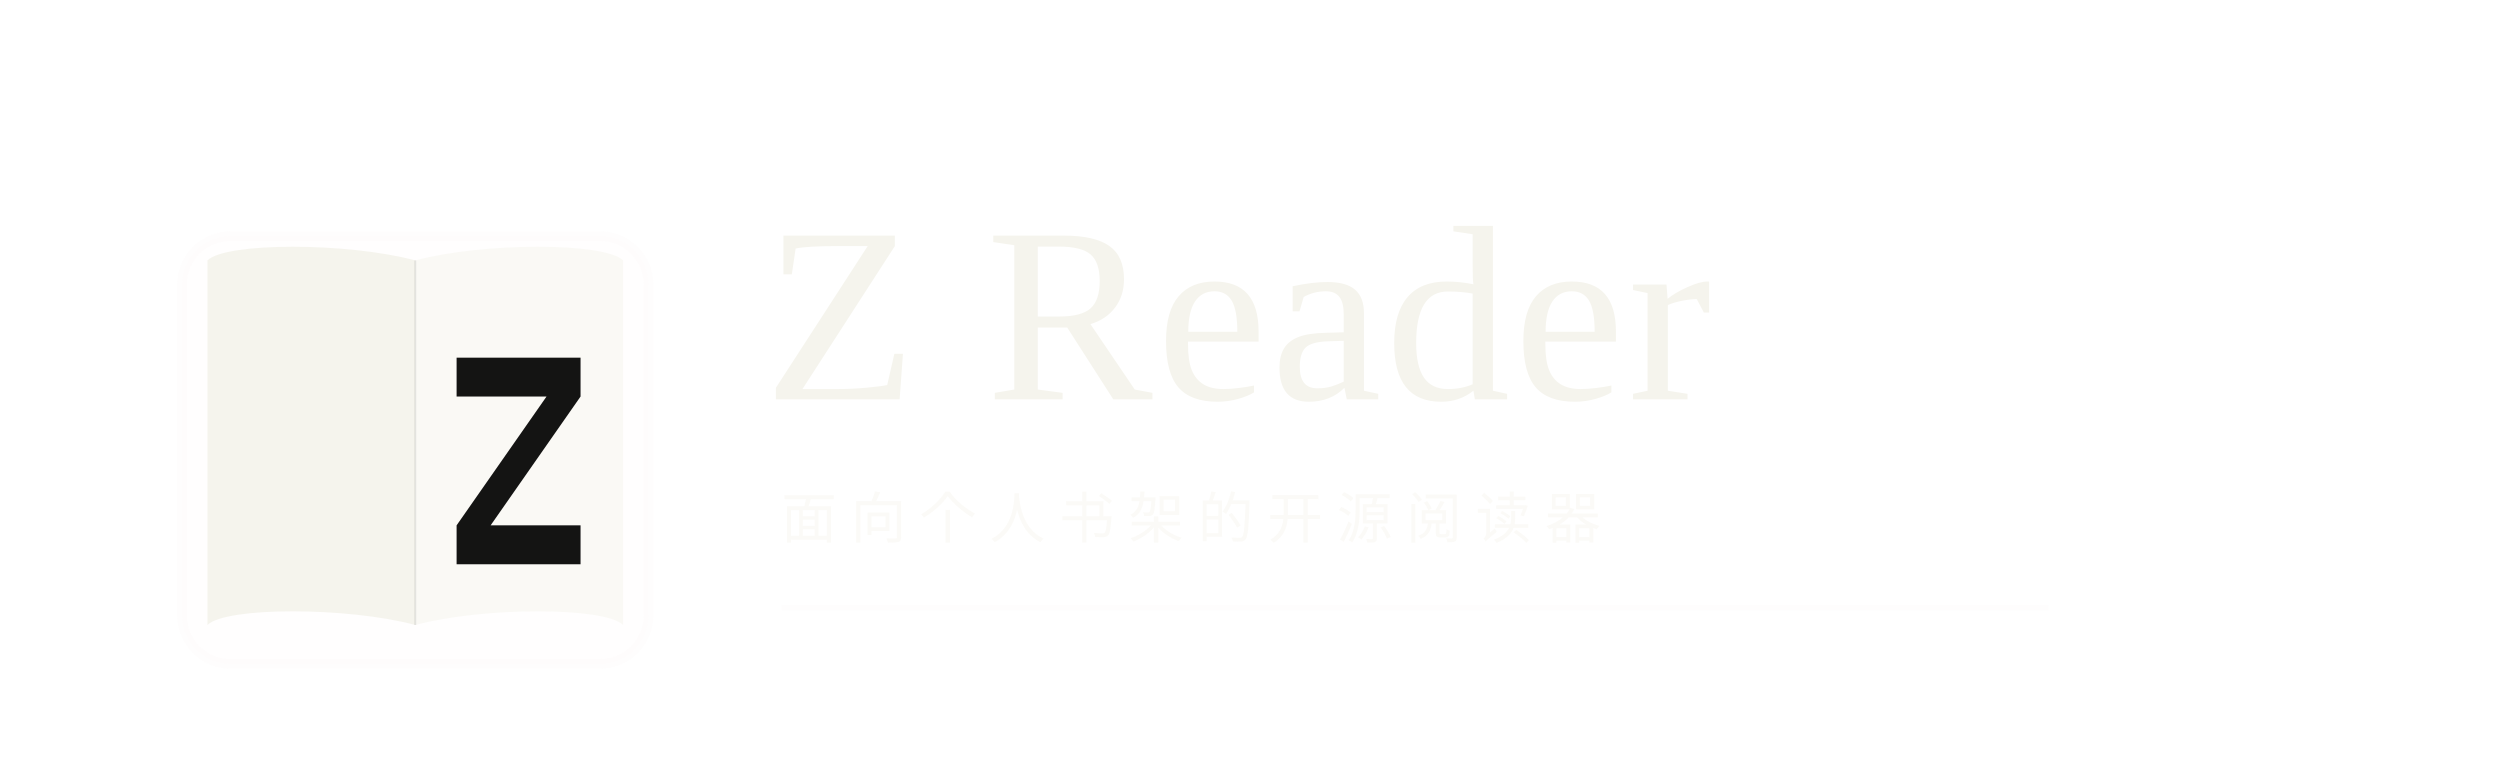
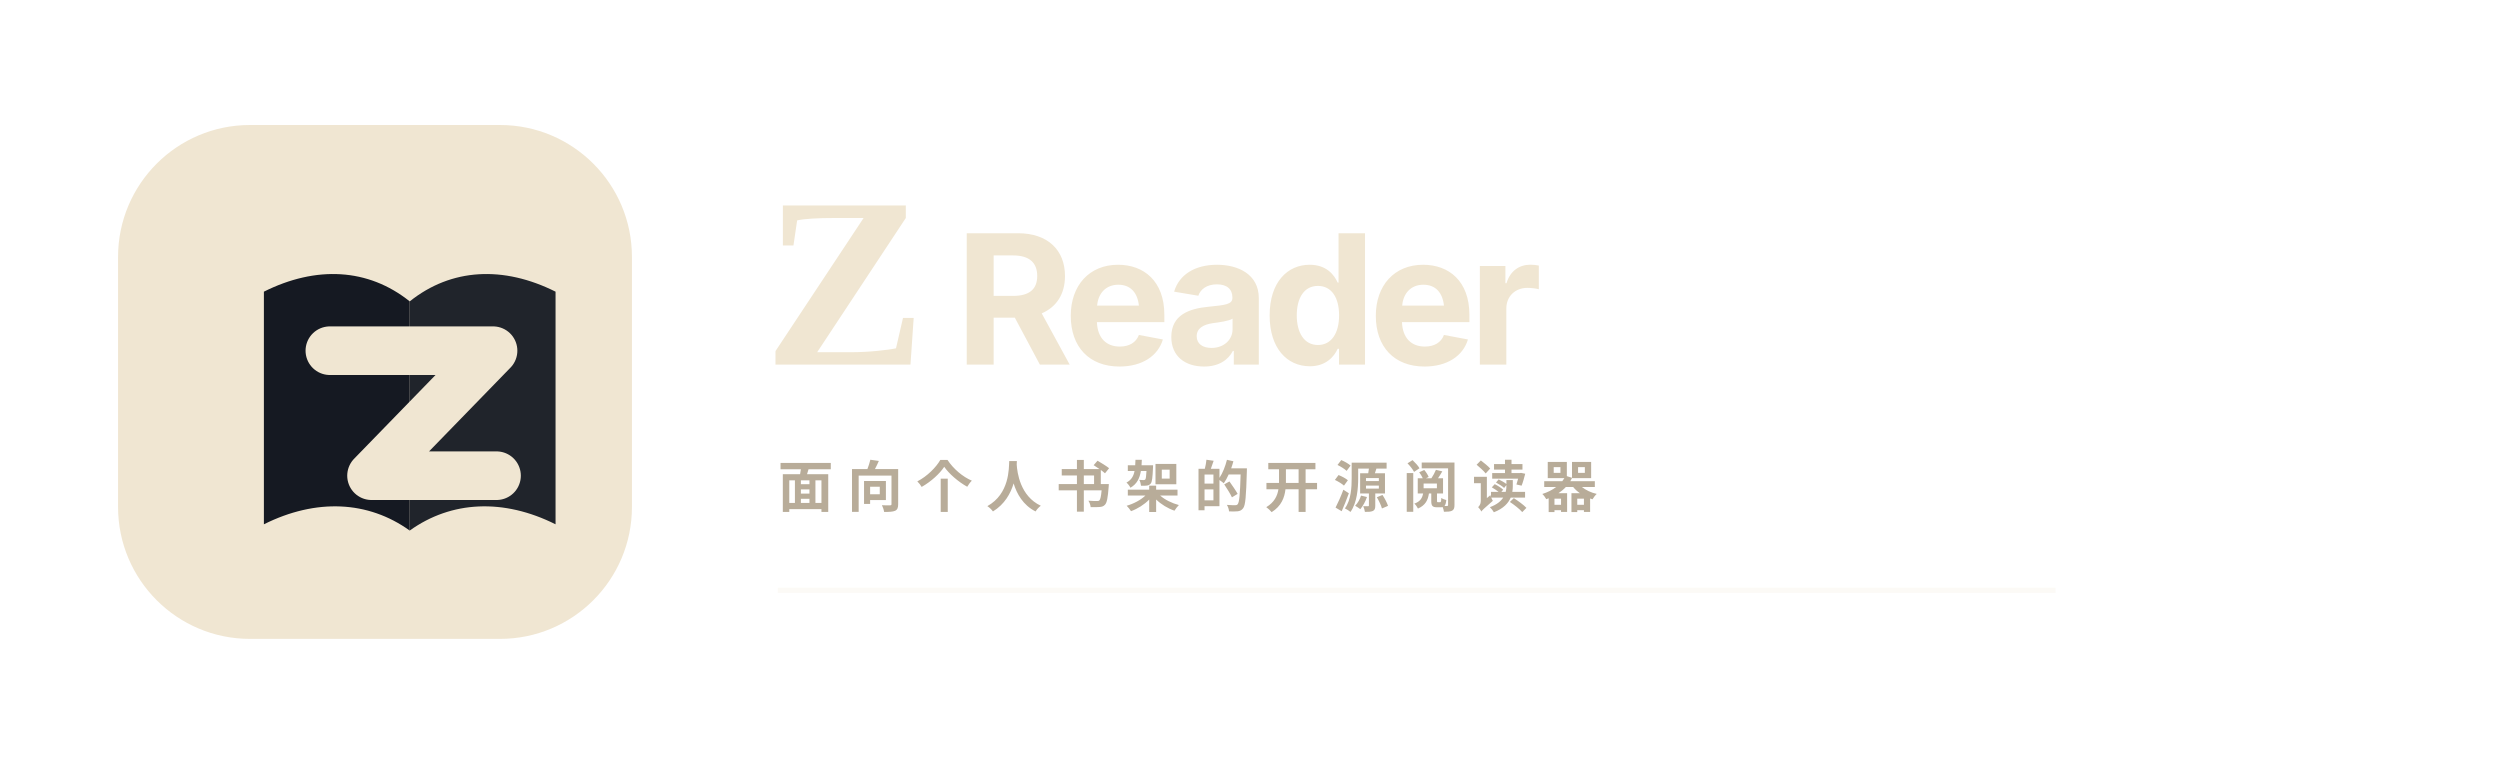
<svg xmlns="http://www.w3.org/2000/svg" viewBox="0 0 720 220" fill="none">
-   <g transform="translate(30, 40) scale(0.35)">
-     <rect x="64" y="80" width="384" height="352" rx="40" fill="#faf9f5" fill-opacity="0.1" />
-     <rect x="64" y="80" width="384" height="352" rx="40" stroke="#faf9f5" stroke-width="8" stroke-opacity="0.2" />
-     <path d="M256 100C200 85 100 85 85 100V400C100 385 200 385 256 400V100Z" fill="#f5f4ed" />
-     <path d="M256 100C312 85 412 85 427 100V400C412 385 312 385 256 400V100Z" fill="#faf9f5" />
-     <path d="M256 100V400" stroke="#141413" stroke-width="1.5" stroke-opacity="0.1" />
-     <path d="M290 180H392V212L318 318H392V350H290V318L364 212H290V180Z" fill="#141413" />
+   <g transform="translate(34 36)">
+     <rect x="0" y="0" width="148" height="148" rx="38" fill="#F0E6D2" />
+     <path d="M42 48C57 40.5 72 41.2 84 50.8V116.8C72 108.2 57 107.5 42 115V48Z" fill="#151922" />
+     <path d="M84 50.8C96 41.2 111 40.5 126 48V115C111 107.5 96 108.2 84 116.8V50.8Z" fill="#20242B" />
+     <path d="M61 65H108L73 101H109" stroke="#F0E6D2" stroke-width="14" stroke-linecap="round" stroke-linejoin="round" />
  </g>
-   <text x="220" y="115" font-family="Georgia, 'Times New Roman', serif" font-size="72" font-weight="500" letter-spacing="1" fill="#f5f4ed">Z Reader</text>
-   <text x="225" y="155" font-family="PingFang SC, system-ui, sans-serif" font-size="16" font-weight="500" letter-spacing="4" fill="#faf9f5" fill-opacity="0.8">面向个人书架的开源阅读器</text>
-   <path d="M225 175H590" stroke="#faf9f5" stroke-opacity="0.2" stroke-width="1.5" />
+   <text x="220" y="105" font-family="Georgia, 'Times New Roman', serif" font-size="70" font-weight="600" letter-spacing="-2" fill="#F0E6D2">Z</text>
+   <text x="275" y="105" font-family="-apple-system, BlinkMacSystemFont, 'Segoe UI', sans-serif" font-size="52" font-weight="750" letter-spacing="-2.2" fill="#F0E6D2">Reader</text>
+   <text x="224" y="146" font-family="PingFang SC, system-ui, sans-serif" font-size="16" font-weight="600" letter-spacing="4" fill="#B8AC99">面向个人书架的开源阅读器</text>
+   <path d="M224 170H592" stroke="#F0E6D2" stroke-opacity=".18" stroke-width="1.5" />
</svg>
